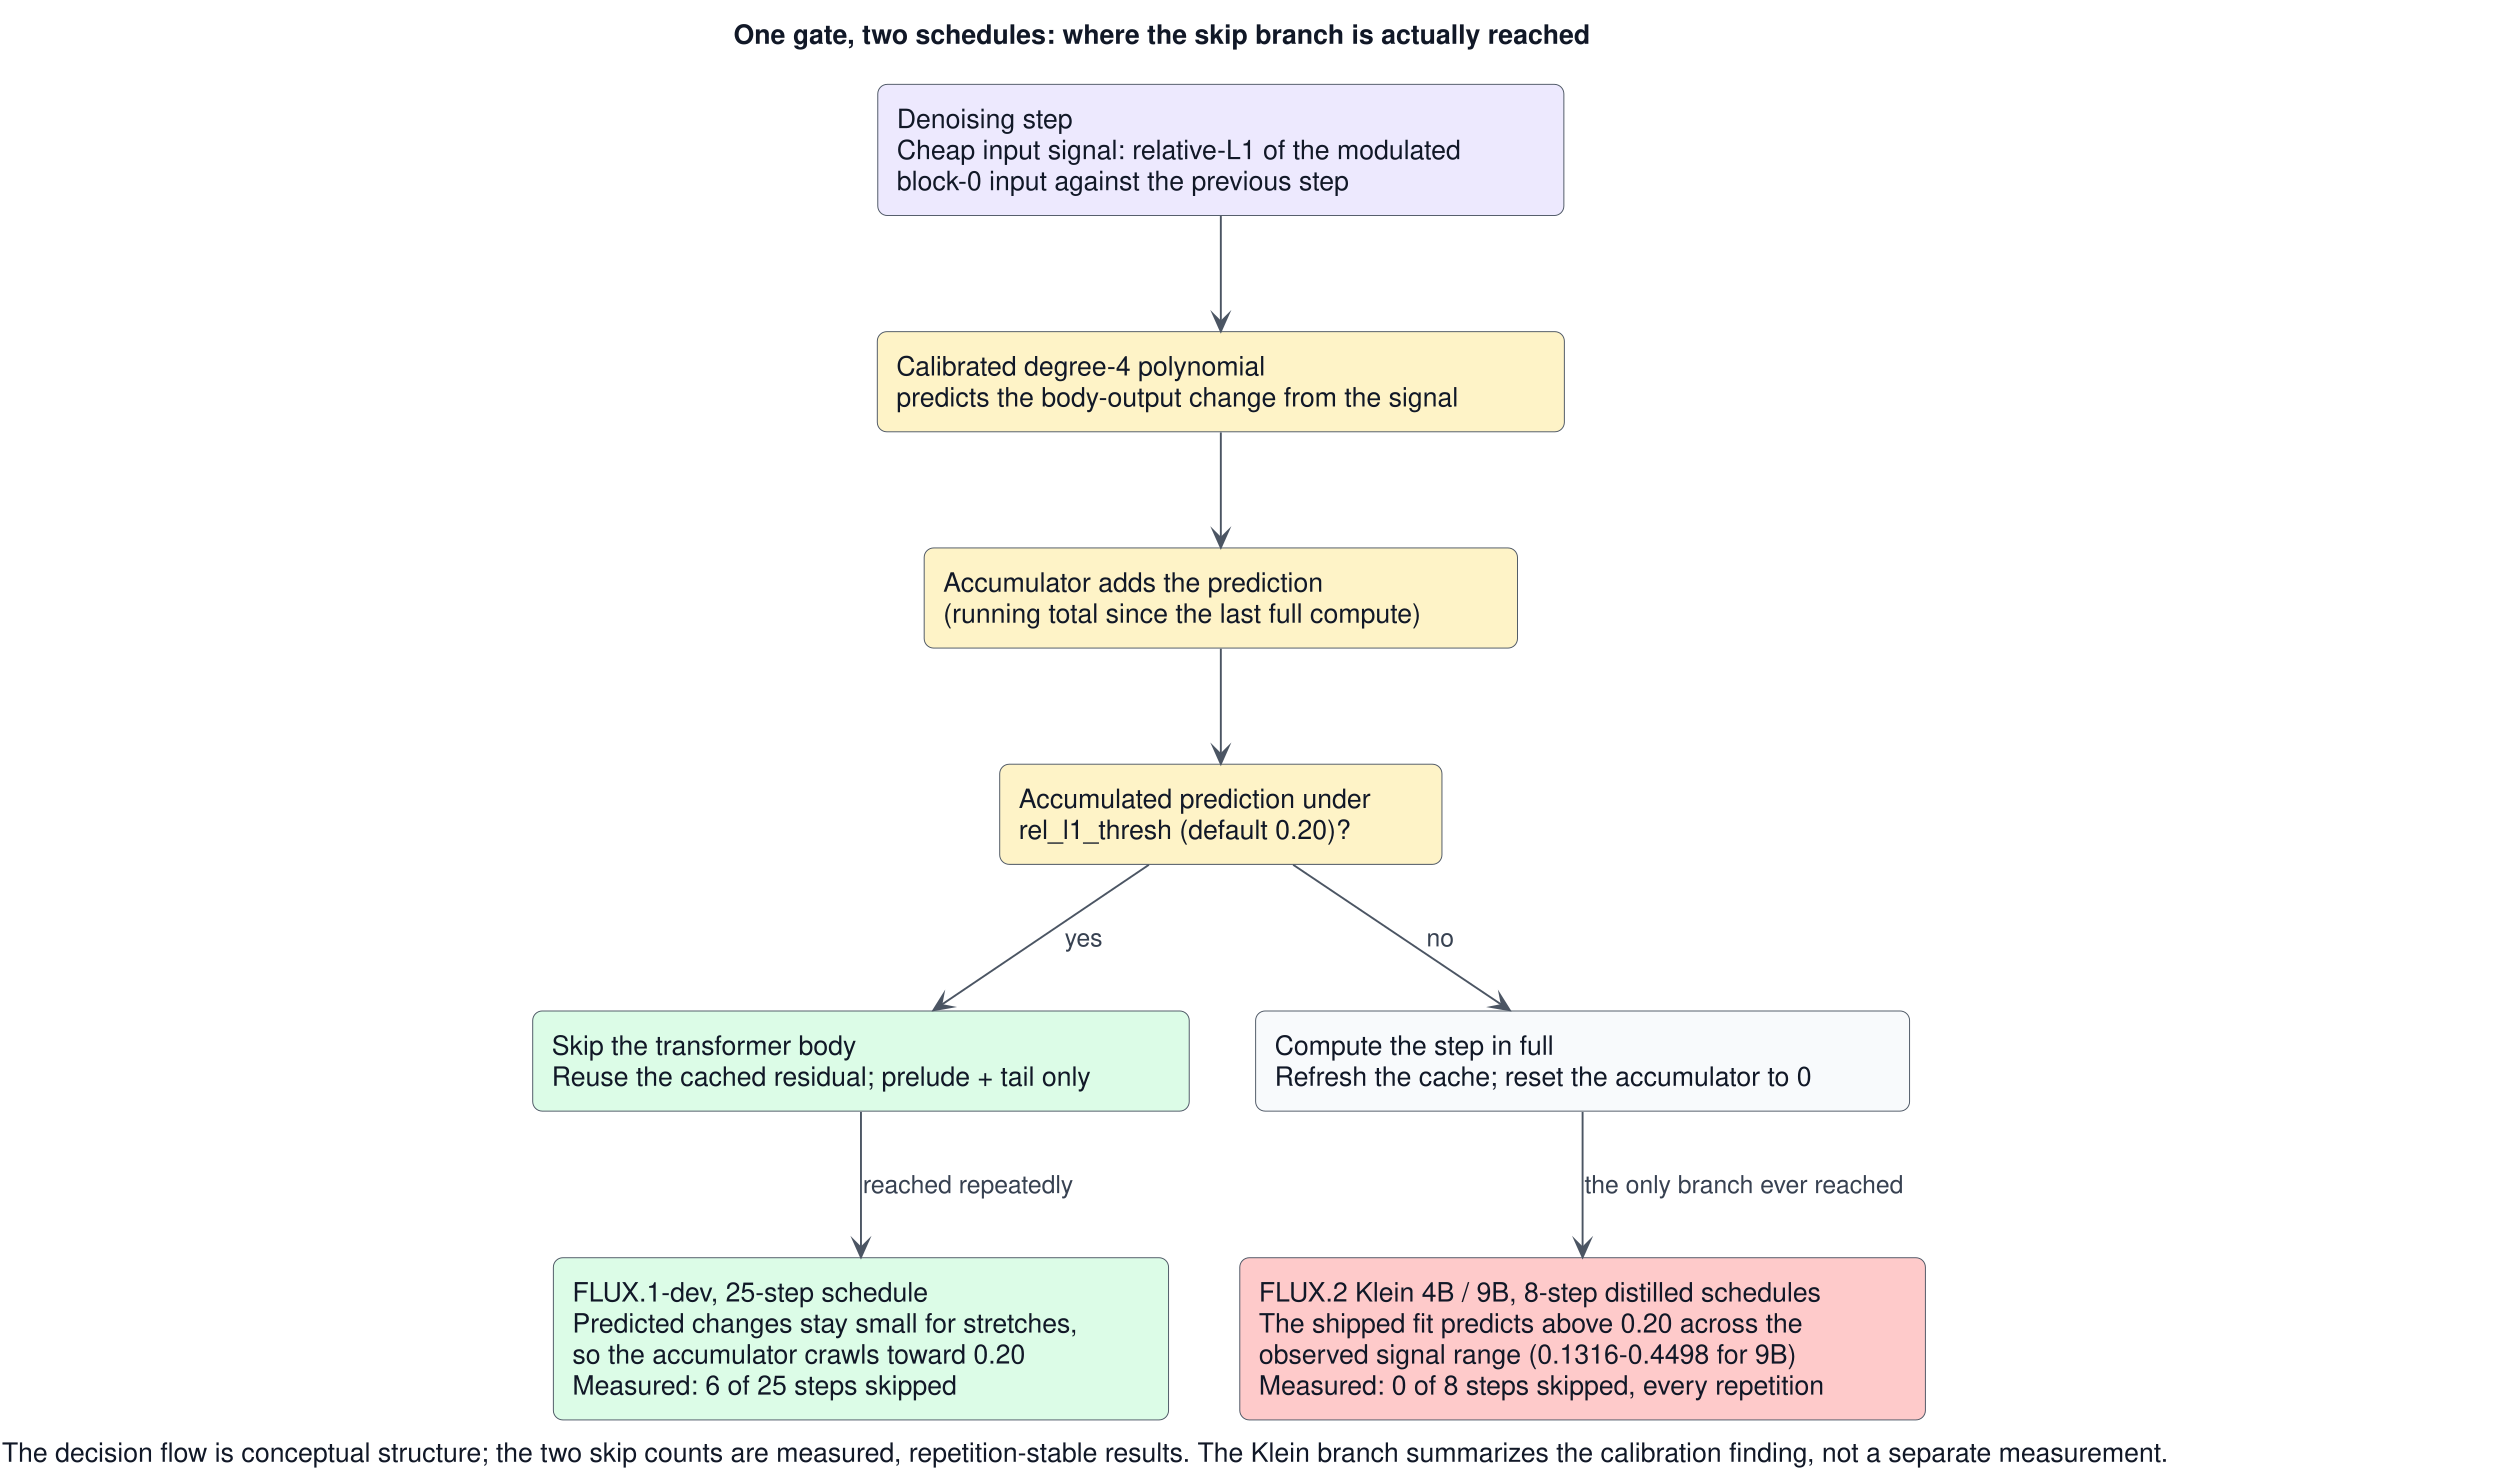
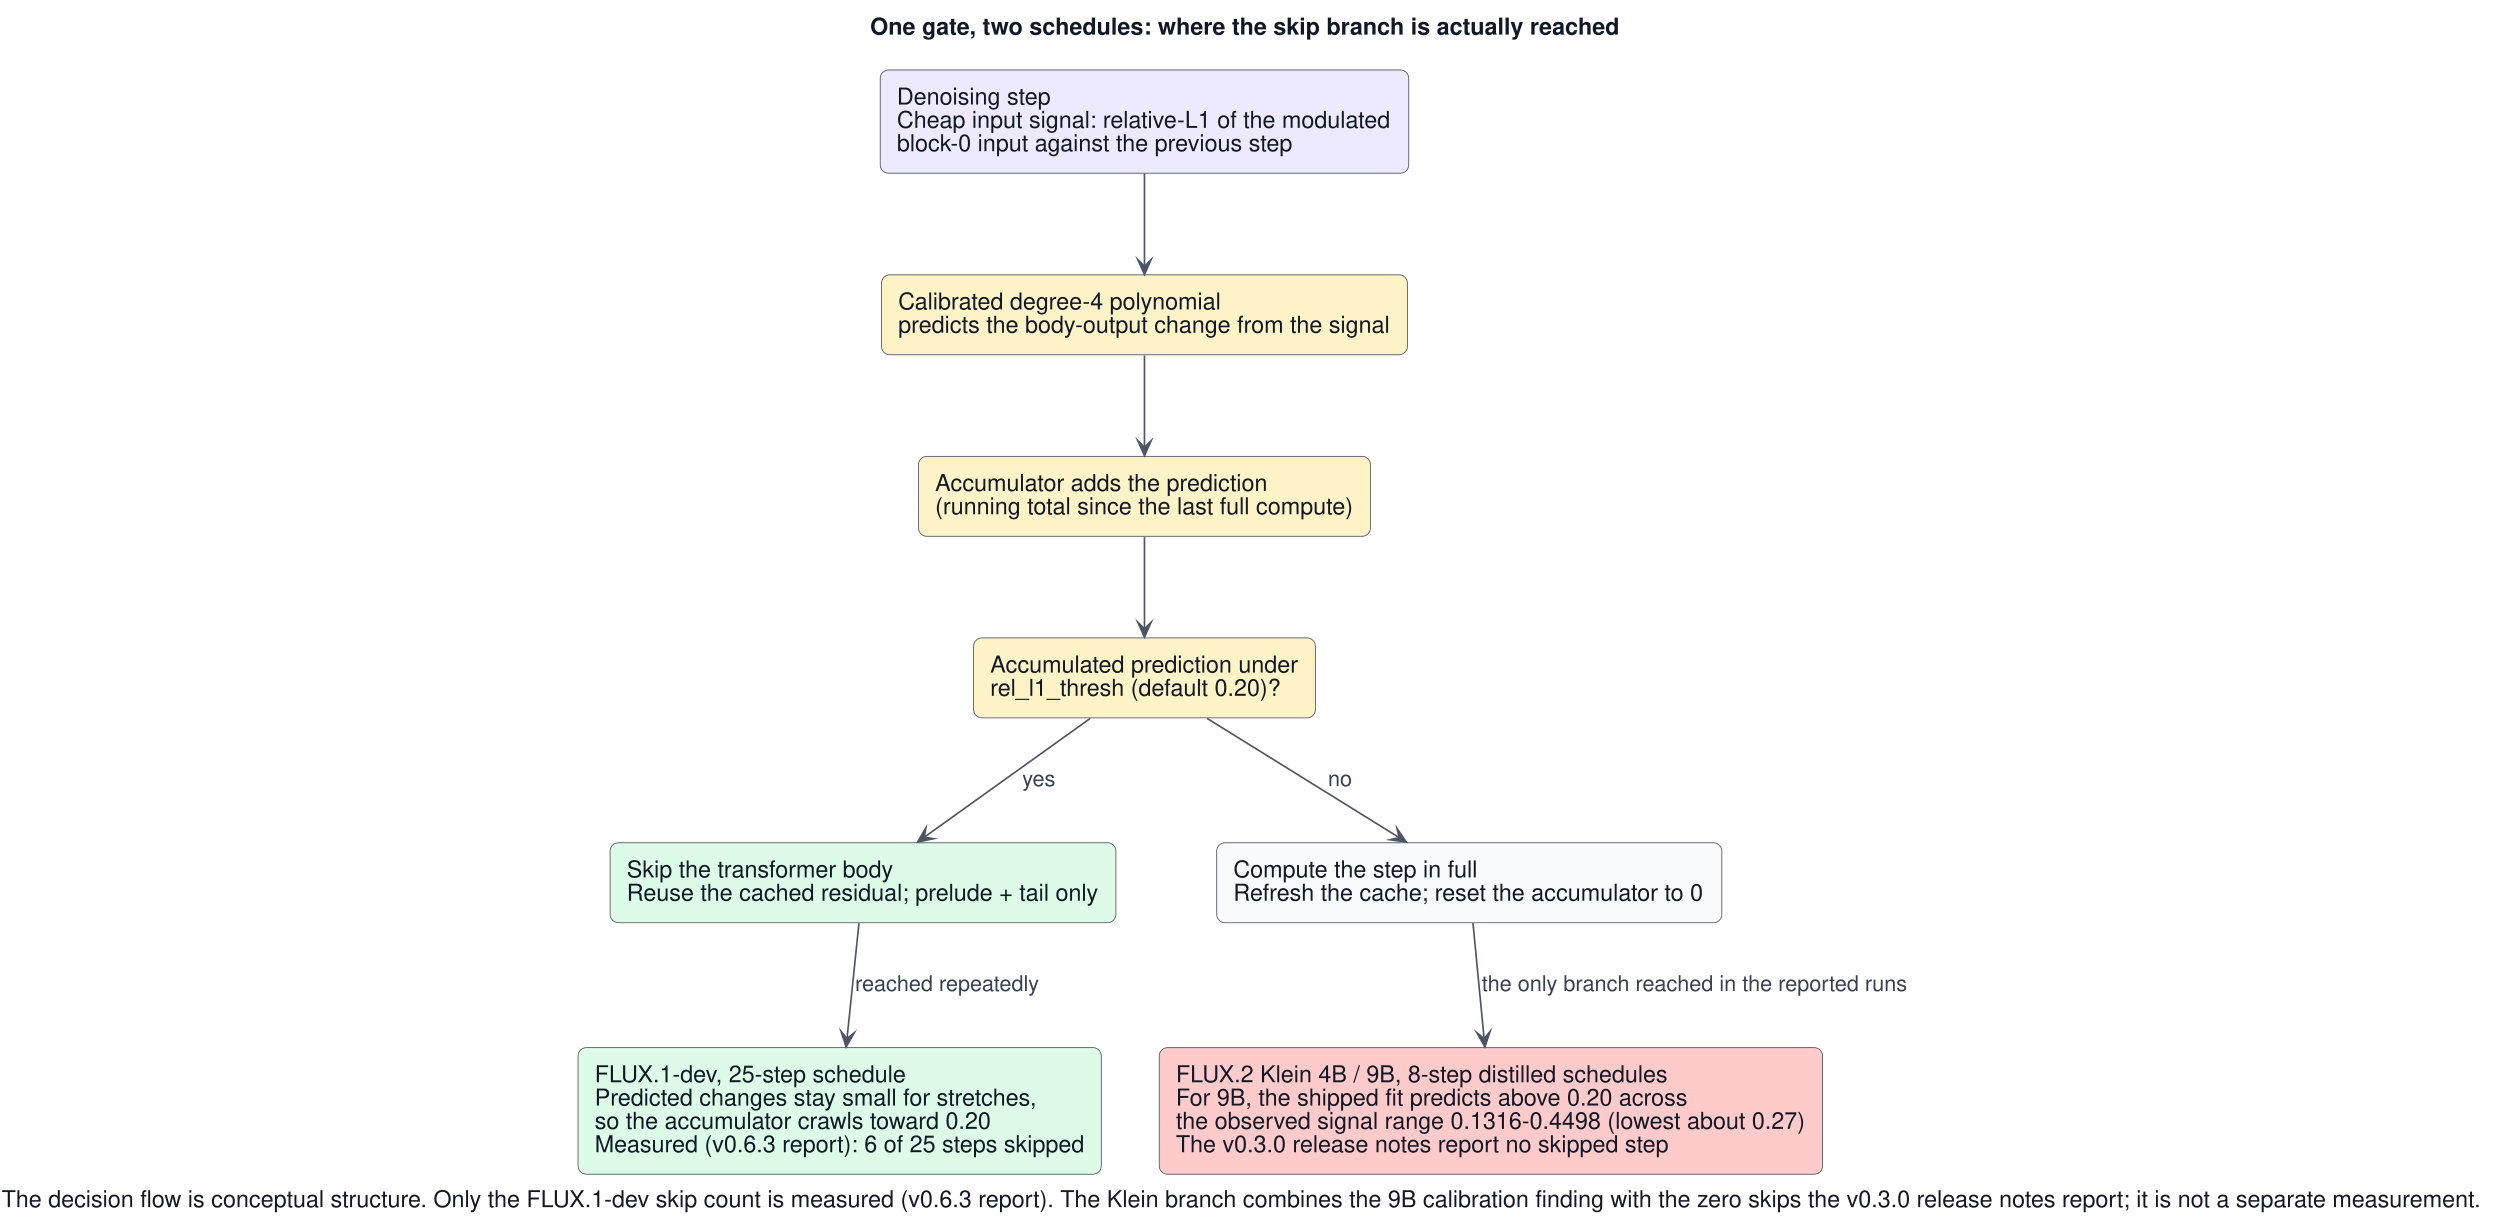
- <svg xmlns="http://www.w3.org/2000/svg" version="1.1" data-diagram-type="DESCRIPTION" style="width:1313px;height:779px;background:#FFFFFF;" width="1313px" height="779px" viewBox="0 0 1313 779" zoomAndPan="magnify" preserveAspectRatio="none" contentStyleType="text/css">
+ <svg xmlns="http://www.w3.org/2000/svg" contentStyleType="text/css" data-diagram-type="DESCRIPTION" height="736px" preserveAspectRatio="none" style="width:1501px;height:736px;background:#FFFFFF;" version="1.1" viewBox="0 0 1501 736" width="1501px" zoomAndPan="magnify">
  <defs />
-   <g font-family="sans-serif" lengthAdjust="spacing">
+   <g>
    <g class="title" data-source-line="1">
-       <text x="385.251" y="22.995" fill="#111827" font-size="14" textLength="535.985" font-weight="700" font-family="Helvetica">One gate, two schedules: where the skip branch is actually reached</text>
+       <text fill="#111827" font-family="Helvetica" font-size="14" font-weight="700" lengthAdjust="spacing" textLength="449.702" x="522.415" y="20.78">One gate, two schedules: where the skip branch is actually reached</text>
    </g>
-     <g class="entity" data-qualified-name="signal" id="ent0001" data-source-line="16">
-       <rect x="461.009" y="44.297" width="360.334" height="68.891" fill="#EDE9FE" style="stroke:#4B5563;stroke-width:0.5;" rx="5" ry="5" />
-       <text x="471.009" y="67.292" fill="#111827" font-size="14" textLength="104.398" font-family="Helvetica">Denoising step</text>
-       <text x="471.009" y="83.589" fill="#111827" font-size="14" textLength="340.334" font-family="Helvetica">Cheap input signal: relative-L1 of the modulated</text>
-       <text x="471.009" y="99.886" fill="#111827" font-size="14" textLength="274.381" font-family="Helvetica">block-0 input against the previous step</text>
+     <g class="entity" data-qualified-name="signal" data-source-line="16" id="ent0001">
+       <rect fill="#EDE9FE" height="62" rx="5" ry="5" style="stroke:#4B5563;stroke-width:0.5;" width="317.302" x="528.491" y="42" />
+       <text fill="#111827" font-family="Helvetica" font-size="14" lengthAdjust="spacing" textLength="92.613" x="538.491" y="62.78">Denoising step</text>
+       <text fill="#111827" font-family="Helvetica" font-size="14" lengthAdjust="spacing" textLength="297.302" x="538.491" y="76.78">Cheap input signal: relative-L1 of the modulated</text>
+       <text fill="#111827" font-family="Helvetica" font-size="14" lengthAdjust="spacing" textLength="238.923" x="538.491" y="90.78">block-0 input against the previous step</text>
    </g>
-     <g class="entity" data-qualified-name="poly" id="ent0002" data-source-line="18">
-       <rect x="460.759" y="174.187" width="360.84" height="52.594" fill="#FEF3C7" style="stroke:#4B5563;stroke-width:0.5;" rx="5" ry="5" />
-       <text x="470.759" y="197.182" fill="#111827" font-size="14" textLength="221.635" font-family="Helvetica">Calibrated degree-4 polynomial</text>
-       <text x="470.759" y="213.479" fill="#111827" font-size="14" textLength="340.84" font-family="Helvetica">predicts the body-output change from the signal</text>
+     <g class="entity" data-qualified-name="poly" data-source-line="18" id="ent0002">
+       <rect fill="#FEF3C7" height="48" rx="5" ry="5" style="stroke:#4B5563;stroke-width:0.5;" width="315.736" x="529.271" y="165" />
+       <text fill="#111827" font-family="Helvetica" font-size="14" lengthAdjust="spacing" textLength="194.558" x="539.271" y="185.78">Calibrated degree-4 polynomial</text>
+       <text fill="#111827" font-family="Helvetica" font-size="14" lengthAdjust="spacing" textLength="295.736" x="539.271" y="199.78">predicts the body-output change from the signal</text>
    </g>
-     <g class="entity" data-qualified-name="acc" id="ent0003" data-source-line="19">
-       <rect x="485.379" y="287.777" width="311.601" height="52.594" fill="#FEF3C7" style="stroke:#4B5563;stroke-width:0.5;" rx="5" ry="5" />
-       <text x="495.379" y="310.772" fill="#111827" font-size="14" textLength="229.154" font-family="Helvetica">Accumulator adds the prediction</text>
-       <text x="495.379" y="327.069" fill="#111827" font-size="14" textLength="291.601" font-family="Helvetica">(running total since the last full compute)</text>
+     <g class="entity" data-qualified-name="acc" data-source-line="19" id="ent0003">
+       <rect fill="#FEF3C7" height="48" rx="5" ry="5" style="stroke:#4B5563;stroke-width:0.5;" width="271.351" x="551.461" y="274" />
+       <text fill="#111827" font-family="Helvetica" font-size="14" lengthAdjust="spacing" textLength="199.999" x="561.461" y="294.78">Accumulator adds the prediction</text>
+       <text fill="#111827" font-family="Helvetica" font-size="14" lengthAdjust="spacing" textLength="251.351" x="561.461" y="308.78">(running total since the last full compute)</text>
    </g>
-     <g class="entity" data-qualified-name="gate" id="ent0004" data-source-line="20">
-       <rect x="525.049" y="401.367" width="232.263" height="52.594" fill="#FEF3C7" style="stroke:#4B5563;stroke-width:0.5;" rx="5" ry="5" />
-       <text x="535.049" y="424.362" fill="#111827" font-size="14" textLength="212.263" font-family="Helvetica">Accumulated prediction under</text>
-       <text x="535.049" y="440.659" fill="#111827" font-size="14" textLength="197.641" font-family="Helvetica">rel_l1_thresh (default 0.20)?</text>
+     <g class="entity" data-qualified-name="gate" data-source-line="20" id="ent0004">
+       <rect fill="#FEF3C7" height="48" rx="5" ry="5" style="stroke:#4B5563;stroke-width:0.5;" width="205.22" x="584.531" y="383" />
+       <text fill="#111827" font-family="Helvetica" font-size="14" lengthAdjust="spacing" textLength="185.22" x="594.531" y="403.78">Accumulated prediction under</text>
+       <text fill="#111827" font-family="Helvetica" font-size="14" lengthAdjust="spacing" textLength="175.109" x="594.531" y="417.78">rel_l1_thresh (default 0.20)?</text>
    </g>
-     <g class="entity" data-qualified-name="skip" id="ent0005" data-source-line="22">
-       <rect x="279.779" y="530.967" width="344.803" height="52.594" fill="#DCFCE7" style="stroke:#4B5563;stroke-width:0.5;" rx="5" ry="5" />
-       <text x="289.779" y="553.962" fill="#111827" font-size="14" textLength="183.969" font-family="Helvetica">Skip the transformer body</text>
-       <text x="289.779" y="570.259" fill="#111827" font-size="14" textLength="324.803" font-family="Helvetica">Reuse the cached residual; prelude + tail only</text>
+     <g class="entity" data-qualified-name="skip" data-source-line="22" id="ent0005">
+       <rect fill="#DCFCE7" height="48" rx="5" ry="5" style="stroke:#4B5563;stroke-width:0.5;" width="303.678" x="366.301" y="506" />
+       <text fill="#111827" font-family="Helvetica" font-size="14" lengthAdjust="spacing" textLength="160.296" x="376.301" y="526.78">Skip the transformer body</text>
+       <text fill="#111827" font-family="Helvetica" font-size="14" lengthAdjust="spacing" textLength="283.678" x="376.301" y="540.78">Reuse the cached residual; prelude + tail only</text>
    </g>
-     <g class="entity" data-qualified-name="compute" id="ent0006" data-source-line="23">
-       <rect x="659.459" y="530.967" width="343.449" height="52.594" fill="#F8FAFC" style="stroke:#4B5563;stroke-width:0.5;" rx="5" ry="5" />
-       <text x="669.459" y="553.962" fill="#111827" font-size="14" textLength="169.244" font-family="Helvetica">Compute the step in full</text>
-       <text x="669.459" y="570.259" fill="#111827" font-size="14" textLength="323.449" font-family="Helvetica">Refresh the cache; reset the accumulator to 0</text>
+     <g class="entity" data-qualified-name="compute" data-source-line="23" id="ent0006">
+       <rect fill="#F8FAFC" height="48" rx="5" ry="5" style="stroke:#4B5563;stroke-width:0.5;" width="303.261" x="730.511" y="506" />
+       <text fill="#111827" font-family="Helvetica" font-size="14" lengthAdjust="spacing" textLength="147.082" x="740.511" y="526.78">Compute the step in full</text>
+       <text fill="#111827" font-family="Helvetica" font-size="14" lengthAdjust="spacing" textLength="283.261" x="740.511" y="540.78">Refresh the cache; reset the accumulator to 0</text>
    </g>
-     <g class="entity" data-qualified-name="dev" id="ent0007" data-source-line="25">
-       <rect x="290.629" y="660.557" width="323.099" height="85.188" fill="#DCFCE7" style="stroke:#4B5563;stroke-width:0.5;" rx="5" ry="5" />
-       <text x="300.629" y="683.552" fill="#111827" font-size="14" textLength="209.125" font-family="Helvetica">FLUX.1-dev, 25-step schedule</text>
-       <text x="300.629" y="699.849" fill="#111827" font-size="14" textLength="303.099" font-family="Helvetica">Predicted changes stay small for stretches,</text>
-       <text x="300.629" y="716.146" fill="#111827" font-size="14" textLength="273.287" font-family="Helvetica">so the accumulator crawls toward 0.20</text>
-       <text x="300.629" y="732.443" fill="#111827" font-size="14" textLength="228.02" font-family="Helvetica">Measured: 6 of 25 steps skipped</text>
+     <g class="entity" data-qualified-name="dev" data-source-line="25" id="ent0007">
+       <rect fill="#DCFCE7" height="76" rx="5" ry="5" style="stroke:#4B5563;stroke-width:0.5;" width="314.157" x="347.061" y="629" />
+       <text fill="#111827" font-family="Helvetica" font-size="14" lengthAdjust="spacing" textLength="189.102" x="357.061" y="649.78">FLUX.1-dev, 25-step schedule</text>
+       <text fill="#111827" font-family="Helvetica" font-size="14" lengthAdjust="spacing" textLength="266.896" x="357.061" y="663.78">Predicted changes stay small for stretches,</text>
+       <text fill="#111827" font-family="Helvetica" font-size="14" lengthAdjust="spacing" textLength="238.889" x="357.061" y="677.78">so the accumulator crawls toward 0.20</text>
+       <text fill="#111827" font-family="Helvetica" font-size="14" lengthAdjust="spacing" textLength="294.157" x="357.061" y="691.78">Measured (v0.6.3 report): 6 of 25 steps skipped</text>
    </g>
-     <g class="entity" data-qualified-name="klein" id="ent0008" data-source-line="26">
-       <rect x="651.139" y="660.557" width="360.081" height="85.188" fill="#FECACA" style="stroke:#4B5563;stroke-width:0.5;" rx="5" ry="5" />
-       <text x="661.139" y="683.552" fill="#111827" font-size="14" textLength="329.841" font-family="Helvetica">FLUX.2 Klein 4B / 9B, 8-step distilled schedules</text>
-       <text x="661.139" y="699.849" fill="#111827" font-size="14" textLength="325.603" font-family="Helvetica">The shipped fit predicts above 0.20 across the</text>
-       <text x="661.139" y="716.146" fill="#111827" font-size="14" textLength="320.981" font-family="Helvetica">observed signal range (0.1316-0.4498 for 9B)</text>
-       <text x="661.139" y="732.443" fill="#111827" font-size="14" textLength="340.081" font-family="Helvetica">Measured: 0 of 8 steps skipped, every repetition</text>
+     <g class="entity" data-qualified-name="klein" data-source-line="26" id="ent0008">
+       <rect fill="#FECACA" height="76" rx="5" ry="5" style="stroke:#4B5563;stroke-width:0.5;" width="398.26" x="696.011" y="629" />
+       <text fill="#111827" font-family="Helvetica" font-size="14" lengthAdjust="spacing" textLength="296.488" x="706.011" y="649.78">FLUX.2 Klein 4B / 9B, 8-step distilled schedules</text>
+       <text fill="#111827" font-family="Helvetica" font-size="14" lengthAdjust="spacing" textLength="308.171" x="706.011" y="663.78">For 9B, the shipped fit predicts above 0.20 across</text>
+       <text fill="#111827" font-family="Helvetica" font-size="14" lengthAdjust="spacing" textLength="378.26" x="706.011" y="677.78">the observed signal range 0.1316-0.4498 (lowest about 0.27)</text>
+       <text fill="#111827" font-family="Helvetica" font-size="14" lengthAdjust="spacing" textLength="296.516" x="706.011" y="691.78">The v0.3.0 release notes report no skipped step</text>
    </g>
-     <g class="link" data-entity-1="ent0001" data-entity-2="ent0002" id="lnk9" data-source-line="28" data-link-type="dependency">
-       <path d="M641.179,113.417 C641.179,132.647 641.179,151.367 641.179,169.027" style="stroke:#4B5563;stroke-width:1;" fill="none" id="signal-to-poly" />
-       <polygon points="641.179,174.027,645.179,165.027,641.179,169.027,637.179,165.027,641.179,174.027" fill="#4B5563" style="stroke:#4B5563;stroke-width:1;stroke-linejoin:miter;stroke-miterlimit:10;" />
+     <g class="link" data-entity-1="ent0001" data-entity-2="ent0002" data-link-type="dependency" data-source-line="28" id="lnk9">
+       <path d="M687.141,104.25 C687.141,123.25 687.141,142.37 687.141,159.84" fill="none" id="signal-to-poly" style="stroke:#4B5563;stroke-width:1;" />
+       <polygon fill="#4B5563" points="687.141,164.84,691.141,155.84,687.141,159.84,683.141,155.84,687.141,164.84" style="stroke:#4B5563;stroke-width:1;stroke-linejoin:miter;stroke-miterlimit:10;" />
    </g>
-     <g class="link" data-entity-1="ent0002" data-entity-2="ent0003" id="lnk10" data-source-line="29" data-link-type="dependency">
-       <path d="M641.179,227.087 C641.179,245.227 641.179,264.477 641.179,282.597" style="stroke:#4B5563;stroke-width:1;" fill="none" id="poly-to-acc" />
-       <polygon points="641.179,287.597,645.179,278.597,641.179,282.597,637.179,278.597,641.179,287.597" fill="#4B5563" style="stroke:#4B5563;stroke-width:1;stroke-linejoin:miter;stroke-miterlimit:10;" />
+     <g class="link" data-entity-1="ent0002" data-entity-2="ent0003" data-link-type="dependency" data-source-line="29" id="lnk10">
+       <path d="M687.141,213.48 C687.141,231.32 687.141,250.75 687.141,268.57" fill="none" id="poly-to-acc" style="stroke:#4B5563;stroke-width:1;" />
+       <polygon fill="#4B5563" points="687.141,273.57,691.141,264.57,687.141,268.57,683.141,264.57,687.141,273.57" style="stroke:#4B5563;stroke-width:1;stroke-linejoin:miter;stroke-miterlimit:10;" />
    </g>
-     <g class="link" data-entity-1="ent0003" data-entity-2="ent0004" id="lnk11" data-source-line="30" data-link-type="dependency">
-       <path d="M641.179,340.677 C641.179,358.827 641.179,378.067 641.179,396.187" style="stroke:#4B5563;stroke-width:1;" fill="none" id="acc-to-gate" />
-       <polygon points="641.179,401.187,645.179,392.187,641.179,396.187,637.179,392.187,641.179,401.187" fill="#4B5563" style="stroke:#4B5563;stroke-width:1;stroke-linejoin:miter;stroke-miterlimit:10;" />
+     <g class="link" data-entity-1="ent0003" data-entity-2="ent0004" data-link-type="dependency" data-source-line="30" id="lnk11">
+       <path d="M687.141,322.48 C687.141,340.32 687.141,359.75 687.141,377.57" fill="none" id="acc-to-gate" style="stroke:#4B5563;stroke-width:1;" />
+       <polygon fill="#4B5563" points="687.141,382.57,691.141,373.57,687.141,377.57,683.141,373.57,687.141,382.57" style="stroke:#4B5563;stroke-width:1;stroke-linejoin:miter;stroke-miterlimit:10;" />
    </g>
-     <g class="link" data-entity-1="ent0004" data-entity-2="ent0005" id="lnk12" data-source-line="31" data-link-type="dependency">
-       <path d="M603.389,454.187 C570.529,476.367 527.303,505.549 494.373,527.779" style="stroke:#4B5563;stroke-width:1;" fill="none" id="gate-to-skip" />
-       <polygon points="490.229,530.577,499.926,528.857,494.373,527.779,495.45,522.226,490.229,530.577" fill="#4B5563" style="stroke:#4B5563;stroke-width:1;stroke-linejoin:miter;stroke-miterlimit:10;" />
-       <text x="559.179" y="497.034" fill="#374151" font-size="13" textLength="22.464" font-family="Helvetica">yes</text>
+     <g class="link" data-entity-1="ent0004" data-entity-2="ent0005" data-link-type="dependency" data-source-line="31" id="lnk12">
+       <path d="M654.551,431.33 C624.721,452.69 584.866,481.229 554.976,502.629" fill="none" id="gate-to-skip" style="stroke:#4B5563;stroke-width:1;" />
+       <polygon fill="#4B5563" points="550.911,505.54,560.557,503.553,554.976,502.629,555.9,497.048,550.911,505.54" style="stroke:#4B5563;stroke-width:1;stroke-linejoin:miter;stroke-miterlimit:10;" />
+       <text fill="#374151" font-family="Helvetica" font-size="13" lengthAdjust="spacing" textLength="20.23" x="613.761" y="472.01">yes</text>
    </g>
-     <g class="link" data-entity-1="ent0004" data-entity-2="ent0006" id="lnk13" data-source-line="32" data-link-type="dependency">
-       <path d="M679.169,454.187 C712.199,476.367 755.668,505.56 788.778,527.79" style="stroke:#4B5563;stroke-width:1;" fill="none" id="gate-to-compute" />
-       <polygon points="792.929,530.577,787.686,522.239,788.778,527.79,783.227,528.881,792.929,530.577" fill="#4B5563" style="stroke:#4B5563;stroke-width:1;stroke-linejoin:miter;stroke-miterlimit:10;" />
-       <text x="749.179" y="497.034" fill="#374151" font-size="13" textLength="16.193" font-family="Helvetica">no</text>
+     <g class="link" data-entity-1="ent0004" data-entity-2="ent0006" data-link-type="dependency" data-source-line="32" id="lnk13">
+       <path d="M724.741,431.33 C759.161,452.69 805.593,481.503 840.073,502.903" fill="none" id="gate-to-compute" style="stroke:#4B5563;stroke-width:1;" />
+       <polygon fill="#4B5563" points="844.321,505.54,838.783,497.395,840.073,502.903,834.565,504.193,844.321,505.54" style="stroke:#4B5563;stroke-width:1;stroke-linejoin:miter;stroke-miterlimit:10;" />
+       <text fill="#374151" font-family="Helvetica" font-size="13" lengthAdjust="spacing" textLength="14.46" x="797.311" y="472.01">no</text>
    </g>
-     <g class="link" data-entity-1="ent0005" data-entity-2="ent0007" id="lnk14" data-source-line="33" data-link-type="dependency">
-       <path d="M452.179,583.987 C452.179,605.167 452.179,630.617 452.179,655.297" style="stroke:#4B5563;stroke-width:1;" fill="none" id="skip-to-dev" />
-       <polygon points="452.179,660.297,456.179,651.297,452.179,655.297,448.179,651.297,452.179,660.297" fill="#4B5563" style="stroke:#4B5563;stroke-width:1;stroke-linejoin:miter;stroke-miterlimit:10;" />
-       <text x="453.179" y="626.624" fill="#374151" font-size="13" textLength="127.29" font-family="Helvetica">reached repeatedly</text>
+     <g class="link" data-entity-1="ent0005" data-entity-2="ent0007" data-link-type="dependency" data-source-line="33" id="lnk14">
+       <path d="M515.731,554.21 C513.611,574.64 511.006,599.787 508.536,623.617" fill="none" id="skip-to-dev" style="stroke:#4B5563;stroke-width:1;" />
+       <polygon fill="#4B5563" points="508.021,628.59,512.927,620.05,508.536,623.617,504.97,619.226,508.021,628.59" style="stroke:#4B5563;stroke-width:1;stroke-linejoin:miter;stroke-miterlimit:10;" />
+       <text fill="#374151" font-family="Helvetica" font-size="13" lengthAdjust="spacing" textLength="111.3" x="513.391" y="595.01">reached repeatedly</text>
    </g>
-     <g class="link" data-entity-1="ent0006" data-entity-2="ent0008" id="lnk15" data-source-line="34" data-link-type="dependency">
-       <path d="M831.179,583.987 C831.179,605.167 831.179,630.617 831.179,655.297" style="stroke:#4B5563;stroke-width:1;" fill="none" id="compute-to-klein" />
-       <polygon points="831.179,660.297,835.179,651.297,831.179,655.297,827.179,651.297,831.179,660.297" fill="#4B5563" style="stroke:#4B5563;stroke-width:1;stroke-linejoin:miter;stroke-miterlimit:10;" />
-       <text x="832.179" y="626.624" fill="#374151" font-size="13" textLength="192.531" font-family="Helvetica">the only branch ever reached</text>
+     <g class="link" data-entity-1="ent0006" data-entity-2="ent0008" data-link-type="dependency" data-source-line="34" id="lnk15">
+       <path d="M884.371,554.21 C886.341,574.64 888.76,599.783 891.061,623.613" fill="none" id="compute-to-klein" style="stroke:#4B5563;stroke-width:1;" />
+       <polygon fill="#4B5563" points="891.541,628.59,894.658,619.247,891.061,623.613,886.695,620.016,891.541,628.59" style="stroke:#4B5563;stroke-width:1;stroke-linejoin:miter;stroke-miterlimit:10;" />
+       <text fill="#374151" font-family="Helvetica" font-size="13" lengthAdjust="spacing" textLength="255.83" x="889.641" y="595.01">the only branch reached in the reported runs</text>
    </g>
    <g class="caption" data-source-line="36">
-       <text x="1" y="767.739" fill="#111827" font-size="14" textLength="1304.488" font-family="Helvetica">The decision flow is conceptual structure; the two skip counts are measured, repetition-stable results. The Klein branch summarizes the calibration finding, not a separate measurement.</text>
+       <text fill="#111827" font-family="Helvetica" font-size="14" lengthAdjust="spacing" textLength="1492.531" x="1" y="724.78">The decision flow is conceptual structure. Only the FLUX.1-dev skip count is measured (v0.6.3 report). The Klein branch combines the 9B calibration finding with the zero skips the v0.3.0 release notes report; it is not a separate measurement.</text>
    </g>
  </g>
</svg>
